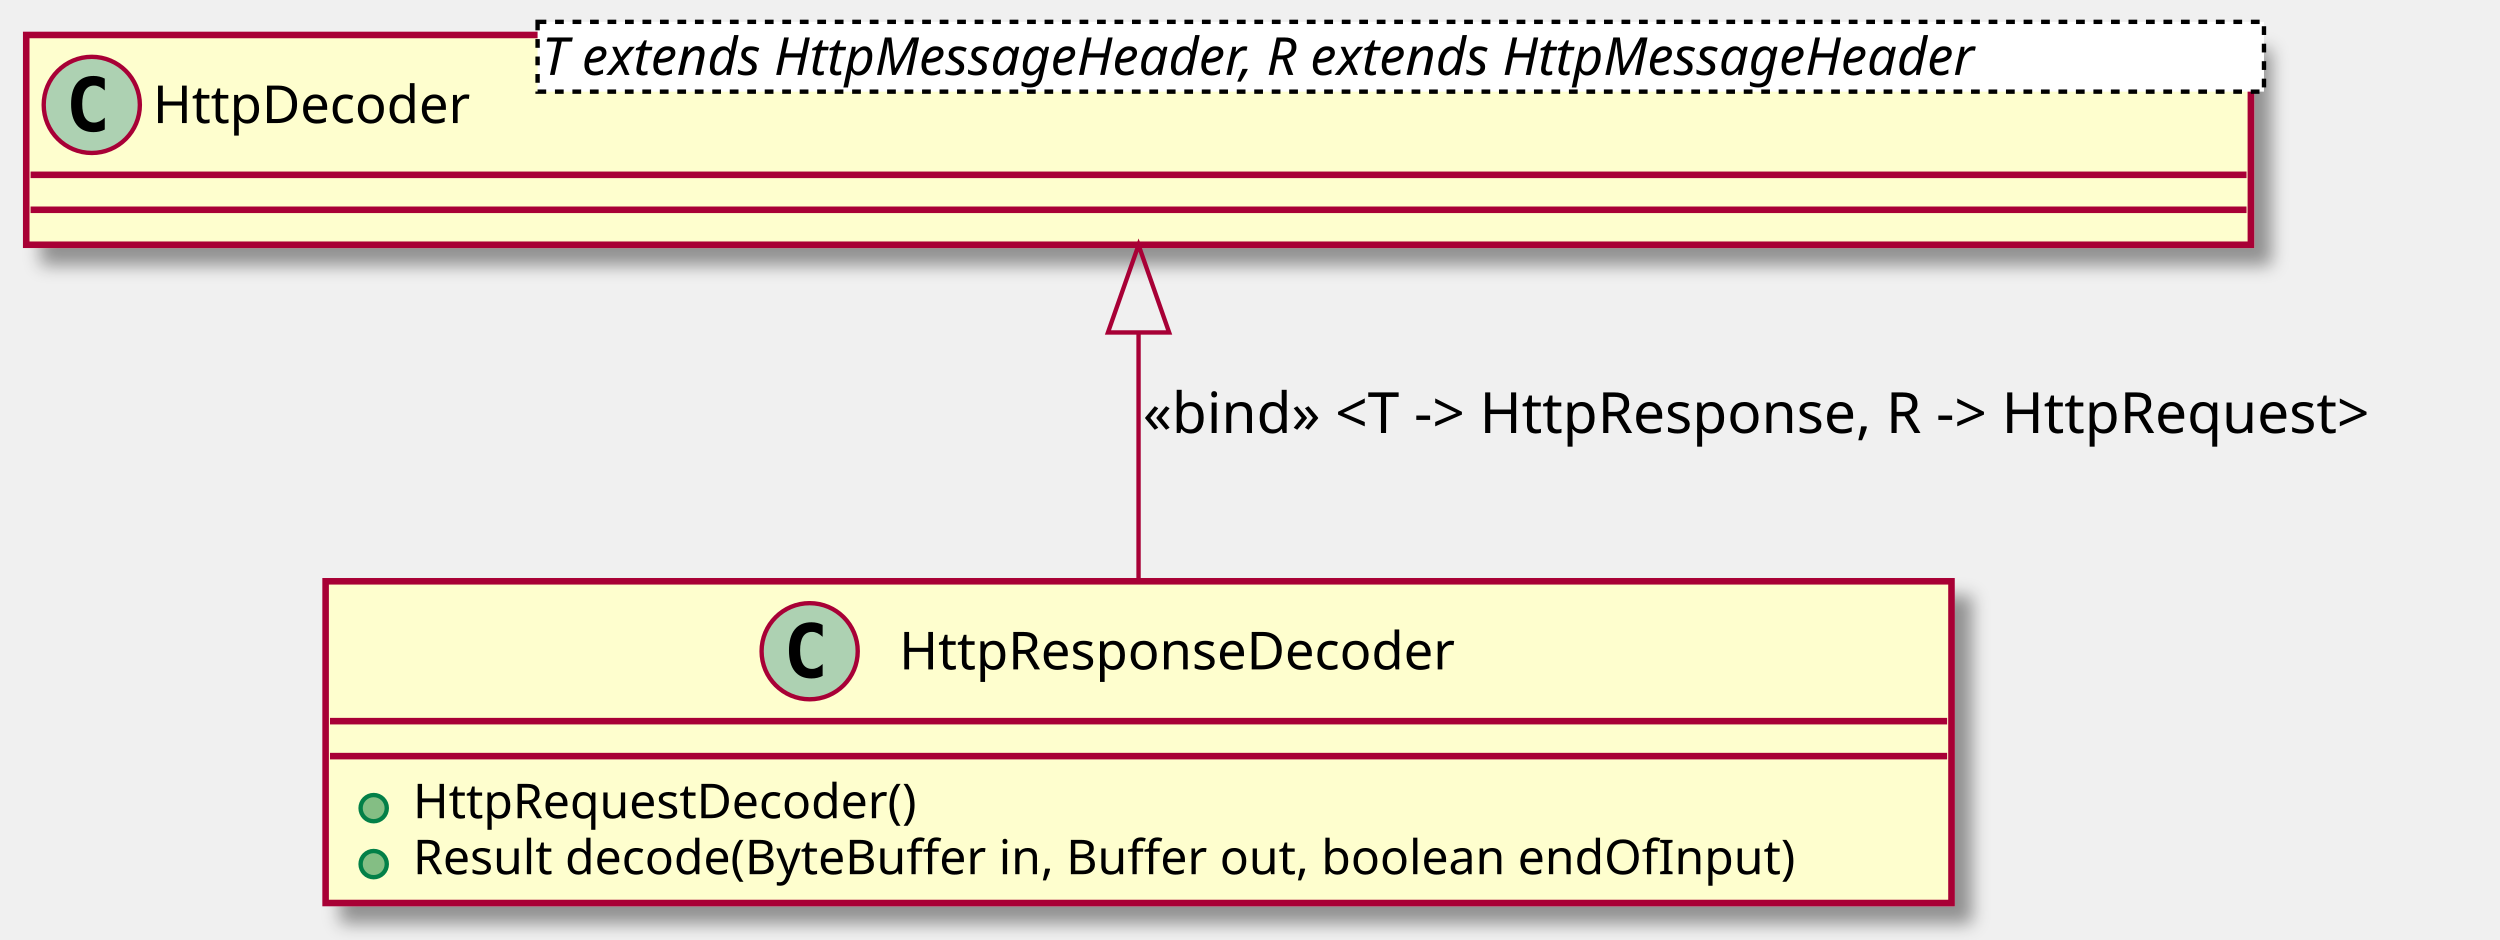
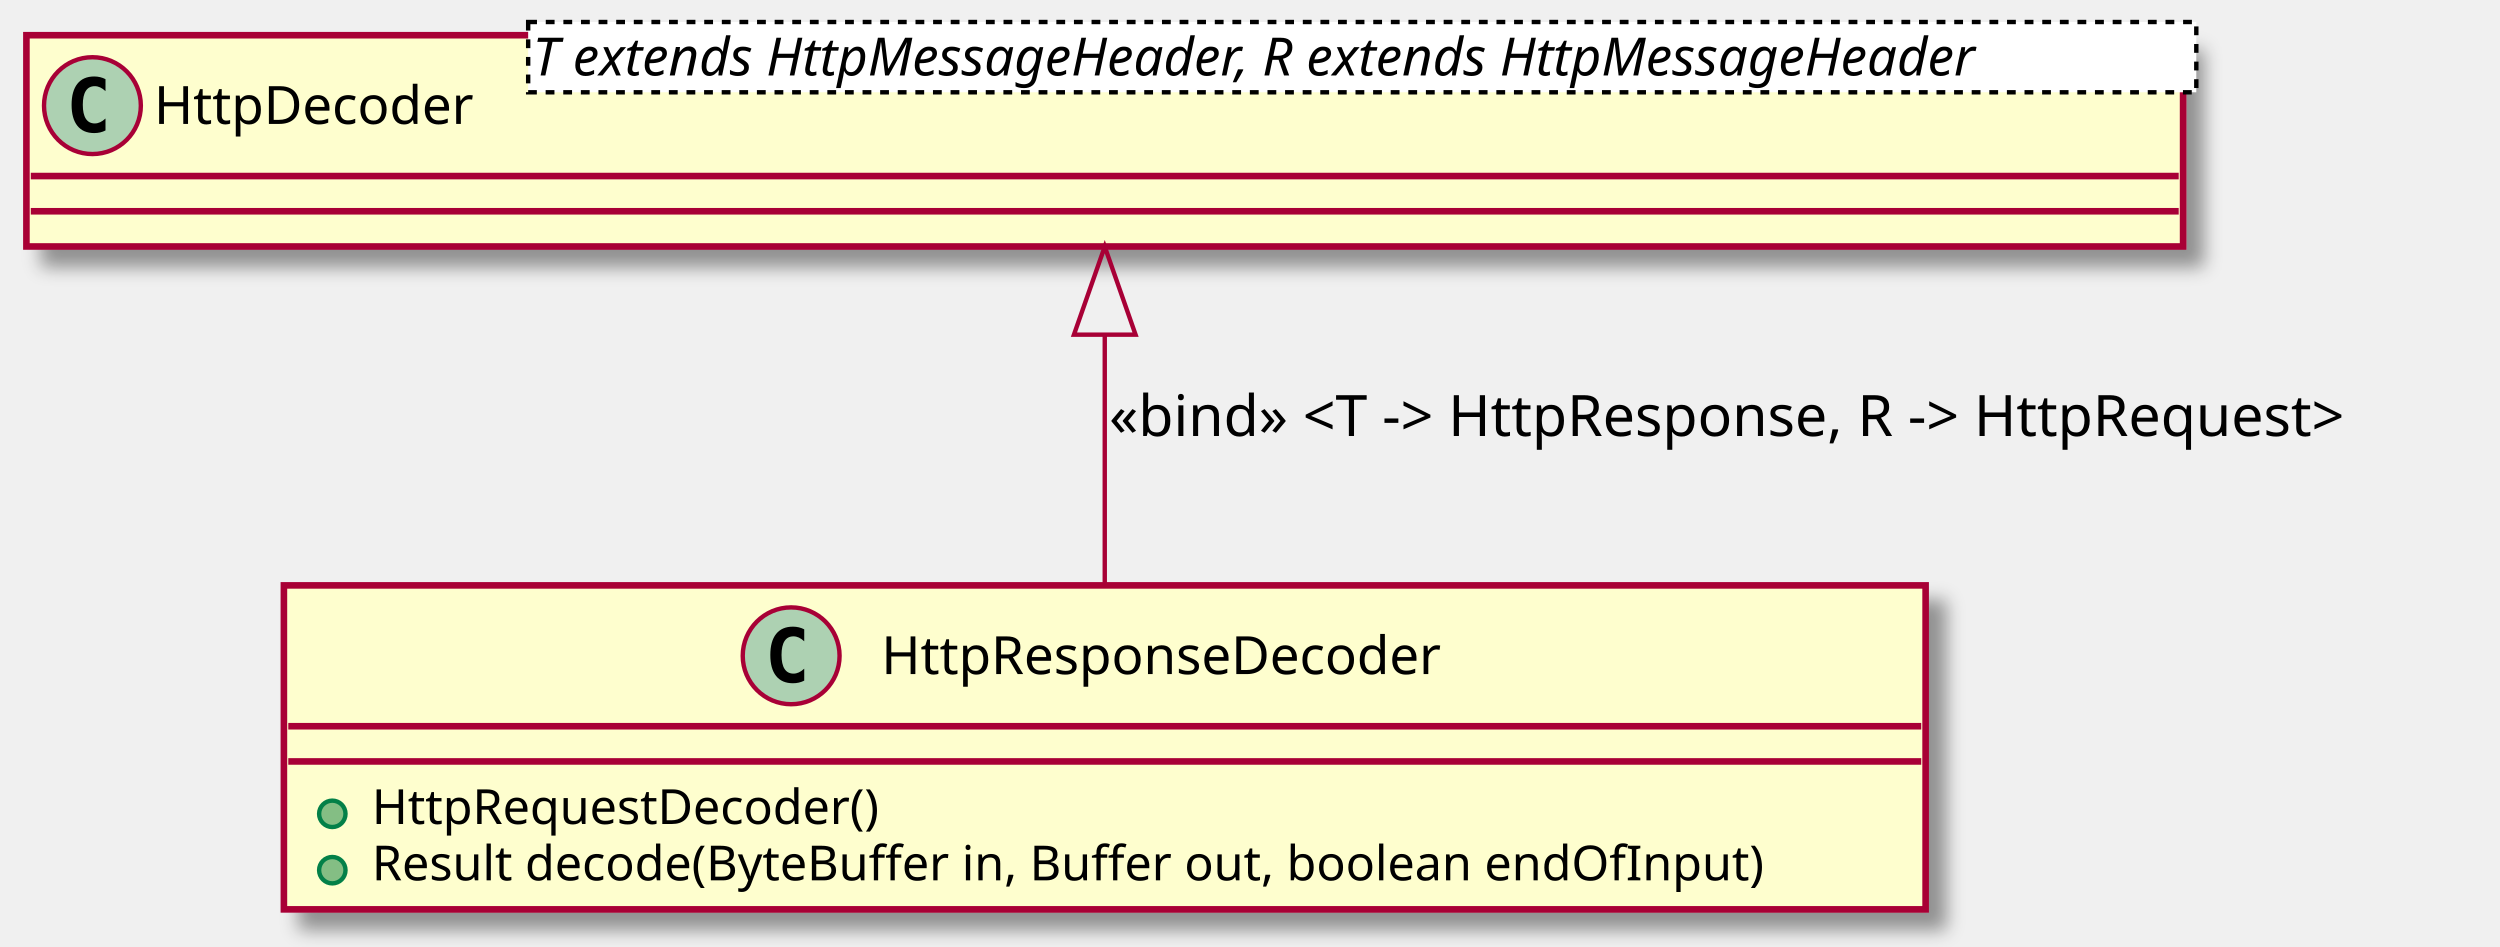
- <svg xmlns="http://www.w3.org/2000/svg" contentScriptType="application/ecmascript" contentStyleType="text/css" height="215px" preserveAspectRatio="none" style="width:572px;height:215px;" version="1.1" viewBox="0 0 572 215" width="572px" zoomAndPan="magnify">
+ <svg xmlns="http://www.w3.org/2000/svg" contentScriptType="application/ecmascript" contentStyleType="text/css" height="215px" preserveAspectRatio="none" style="width:568px;height:215px;" version="1.1" viewBox="0 0 568 215" width="568px" zoomAndPan="magnify">
  <defs>
-     <filter height="300%" id="fan5f9n" width="300%" x="-1" y="-1">
+     <filter height="300%" id="f12f7ay" width="300%" x="-1" y="-1">
      <feGaussianBlur result="blurOut" stdDeviation="2.0" />
      <feColorMatrix in="blurOut" result="blurOut2" type="matrix" values="0 0 0 0 0 0 0 0 0 0 0 0 0 0 0 0 0 0 .4 0" />
      <feOffset dx="4.0" dy="4.0" in="blurOut2" result="blurOut3" />
      <feBlend in="SourceGraphic" in2="blurOut3" mode="normal" />
    </filter>
  </defs>
  <g>
-     <rect fill="#FEFECE" filter="url(#fan5f9n)" height="73.609" style="stroke: #A80036; stroke-width: 1.5;" width="372" x="74.5" y="133" />
-     <ellipse cx="185.25" cy="149" fill="#ADD1B2" rx="11" ry="11" style="stroke: #A80036; stroke-width: 1.0;" />
-     <path d="M188.219,154.641 Q187.641,154.938 187,155.086 Q186.359,155.234 185.656,155.234 Q183.156,155.234 181.836,153.586 Q180.516,151.938 180.516,148.812 Q180.516,145.688 181.836,144.031 Q183.156,142.375 185.656,142.375 Q186.359,142.375 187.008,142.531 Q187.656,142.688 188.219,142.984 L188.219,145.703 Q187.594,145.125 187,144.852 Q186.406,144.578 185.781,144.578 Q184.438,144.578 183.75,145.648 Q183.062,146.719 183.062,148.812 Q183.062,150.906 183.75,151.977 Q184.438,153.047 185.781,153.047 Q186.406,153.047 187,152.773 Q187.594,152.5 188.219,151.922 L188.219,154.641 Z " />
-     <text fill="#000000" font-family="sans-serif" font-size="12" lengthAdjust="spacingAndGlyphs" textLength="142" x="205.75" y="153.154">HttpResponseDecoder</text>
-     <line style="stroke: #A80036; stroke-width: 1.5;" x1="75.5" x2="445.5" y1="165" y2="165" />
-     <line style="stroke: #A80036; stroke-width: 1.5;" x1="75.5" x2="445.5" y1="173" y2="173" />
-     <ellipse cx="85.5" cy="184.902" fill="#84BE84" rx="3" ry="3" style="stroke: #038048; stroke-width: 1.0;" />
-     <text fill="#000000" font-family="sans-serif" font-size="11" lengthAdjust="spacingAndGlyphs" textLength="124" x="94.5" y="187.21">HttpRequestDecoder()</text>
-     <ellipse cx="85.5" cy="197.707" fill="#84BE84" rx="3" ry="3" style="stroke: #038048; stroke-width: 1.0;" />
-     <text fill="#000000" font-family="sans-serif" font-size="11" lengthAdjust="spacingAndGlyphs" textLength="346" x="94.5" y="200.015">Result decode(ByteBuffer in, Buffer out, boolean endOfInput)</text>
-     <rect fill="#FEFECE" filter="url(#fan5f9n)" height="48" style="stroke: #A80036; stroke-width: 1.5;" width="509" x="6" y="8" />
+     <rect fill="#FEFECE" filter="url(#f12f7ay)" height="73.609" style="stroke: #A80036; stroke-width: 1.5;" width="373" x="64.5" y="133" />
+     <ellipse cx="179.75" cy="149" fill="#ADD1B2" rx="11" ry="11" style="stroke: #A80036; stroke-width: 1.0;" />
+     <path d="M182.719,154.641 Q182.141,154.938 181.5,155.086 Q180.859,155.234 180.156,155.234 Q177.656,155.234 176.336,153.586 Q175.016,151.938 175.016,148.812 Q175.016,145.688 176.336,144.031 Q177.656,142.375 180.156,142.375 Q180.859,142.375 181.508,142.531 Q182.156,142.688 182.719,142.984 L182.719,145.703 Q182.094,145.125 181.5,144.852 Q180.906,144.578 180.281,144.578 Q178.938,144.578 178.25,145.648 Q177.562,146.719 177.562,148.812 Q177.562,150.906 178.25,151.977 Q178.938,153.047 180.281,153.047 Q180.906,153.047 181.5,152.773 Q182.094,152.5 182.719,151.922 L182.719,154.641 Z " />
+     <text fill="#000000" font-family="sans-serif" font-size="12" lengthAdjust="spacingAndGlyphs" textLength="134" x="200.25" y="153.154">HttpResponseDecoder</text>
+     <line style="stroke: #A80036; stroke-width: 1.5;" x1="65.5" x2="436.5" y1="165" y2="165" />
+     <line style="stroke: #A80036; stroke-width: 1.5;" x1="65.5" x2="436.5" y1="173" y2="173" />
+     <ellipse cx="75.5" cy="184.902" fill="#84BE84" rx="3" ry="3" style="stroke: #038048; stroke-width: 1.0;" />
+     <text fill="#000000" font-family="sans-serif" font-size="11" lengthAdjust="spacingAndGlyphs" textLength="124" x="84.5" y="187.21">HttpRequestDecoder()</text>
+     <ellipse cx="75.5" cy="197.707" fill="#84BE84" rx="3" ry="3" style="stroke: #038048; stroke-width: 1.0;" />
+     <text fill="#000000" font-family="sans-serif" font-size="11" lengthAdjust="spacingAndGlyphs" textLength="347" x="84.5" y="200.015">Result decode(ByteBuffer in, Buffer out, boolean endOfInput)</text>
+     <rect fill="#FEFECE" filter="url(#f12f7ay)" height="48" style="stroke: #A80036; stroke-width: 1.5;" width="490" x="6" y="8" />
    <ellipse cx="21" cy="24" fill="#ADD1B2" rx="11" ry="11" style="stroke: #A80036; stroke-width: 1.0;" />
    <path d="M23.969,29.641 Q23.391,29.938 22.75,30.086 Q22.109,30.234 21.406,30.234 Q18.906,30.234 17.586,28.586 Q16.266,26.938 16.266,23.812 Q16.266,20.688 17.586,19.031 Q18.906,17.375 21.406,17.375 Q22.109,17.375 22.758,17.531 Q23.406,17.688 23.969,17.984 L23.969,20.703 Q23.344,20.125 22.75,19.852 Q22.156,19.578 21.531,19.578 Q20.188,19.578 19.5,20.648 Q18.812,21.719 18.812,23.812 Q18.812,25.906 19.5,26.977 Q20.188,28.047 21.531,28.047 Q22.156,28.047 22.75,27.773 Q23.344,27.5 23.969,26.922 L23.969,29.641 Z " />
-     <text fill="#000000" font-family="sans-serif" font-size="12" lengthAdjust="spacingAndGlyphs" textLength="80" x="35" y="28.154">HttpDecoder</text>
-     <rect fill="#FFFFFF" height="15.969" style="stroke: #000000; stroke-width: 1.0; stroke-dasharray: 2.0,2.0;" width="395" x="123" y="5" />
-     <text fill="#000000" font-family="sans-serif" font-size="12" font-style="italic" lengthAdjust="spacingAndGlyphs" textLength="393" x="124" y="17.139">T extends HttpMessageHeader, R extends HttpMessageHeader</text>
-     <line style="stroke: #A80036; stroke-width: 1.5;" x1="7" x2="514" y1="40" y2="40" />
-     <line style="stroke: #A80036; stroke-width: 1.5;" x1="7" x2="514" y1="48" y2="48" />
-     <path d="M260.5,76.228 C260.5,94.516 260.5,115.572 260.5,132.998 " fill="none" style="stroke: #A80036; stroke-width: 1.0;" />
-     <polygon fill="none" points="253.5,76.071,260.5,56.071,267.5,76.071,253.5,76.071" style="stroke: #A80036; stroke-width: 1.0;" />
-     <text fill="#000000" font-family="sans-serif" font-size="13" lengthAdjust="spacingAndGlyphs" textLength="310" x="261.5" y="99.067">«bind» &lt;T -&gt; HttpResponse, R -&gt; HttpRequest&gt;</text>
+     <text fill="#000000" font-family="sans-serif" font-size="12" lengthAdjust="spacingAndGlyphs" textLength="77" x="35" y="28.154">HttpDecoder</text>
+     <rect fill="#FFFFFF" height="15.969" style="stroke: #000000; stroke-width: 1.0; stroke-dasharray: 2.0,2.0;" width="379" x="120" y="5" />
+     <text fill="#000000" font-family="sans-serif" font-size="12" font-style="italic" lengthAdjust="spacingAndGlyphs" textLength="377" x="121" y="17.139">T extends HttpMessageHeader, R extends HttpMessageHeader</text>
+     <line style="stroke: #A80036; stroke-width: 1.5;" x1="7" x2="495" y1="40" y2="40" />
+     <line style="stroke: #A80036; stroke-width: 1.5;" x1="7" x2="495" y1="48" y2="48" />
+     <path d="M251,76.187 C251,94.412 251,115.301 251,132.735 " fill="none" style="stroke: #A80036; stroke-width: 1.0;" />
+     <polygon fill="none" points="244,76.038,251,56.038,258,76.038,244,76.038" style="stroke: #A80036; stroke-width: 1.0;" />
+     <text fill="#000000" font-family="sans-serif" font-size="13" lengthAdjust="spacingAndGlyphs" textLength="315" x="252" y="99.067">«bind» &lt;T -&gt; HttpResponse, R -&gt; HttpRequest&gt;</text>
  </g>
</svg>
